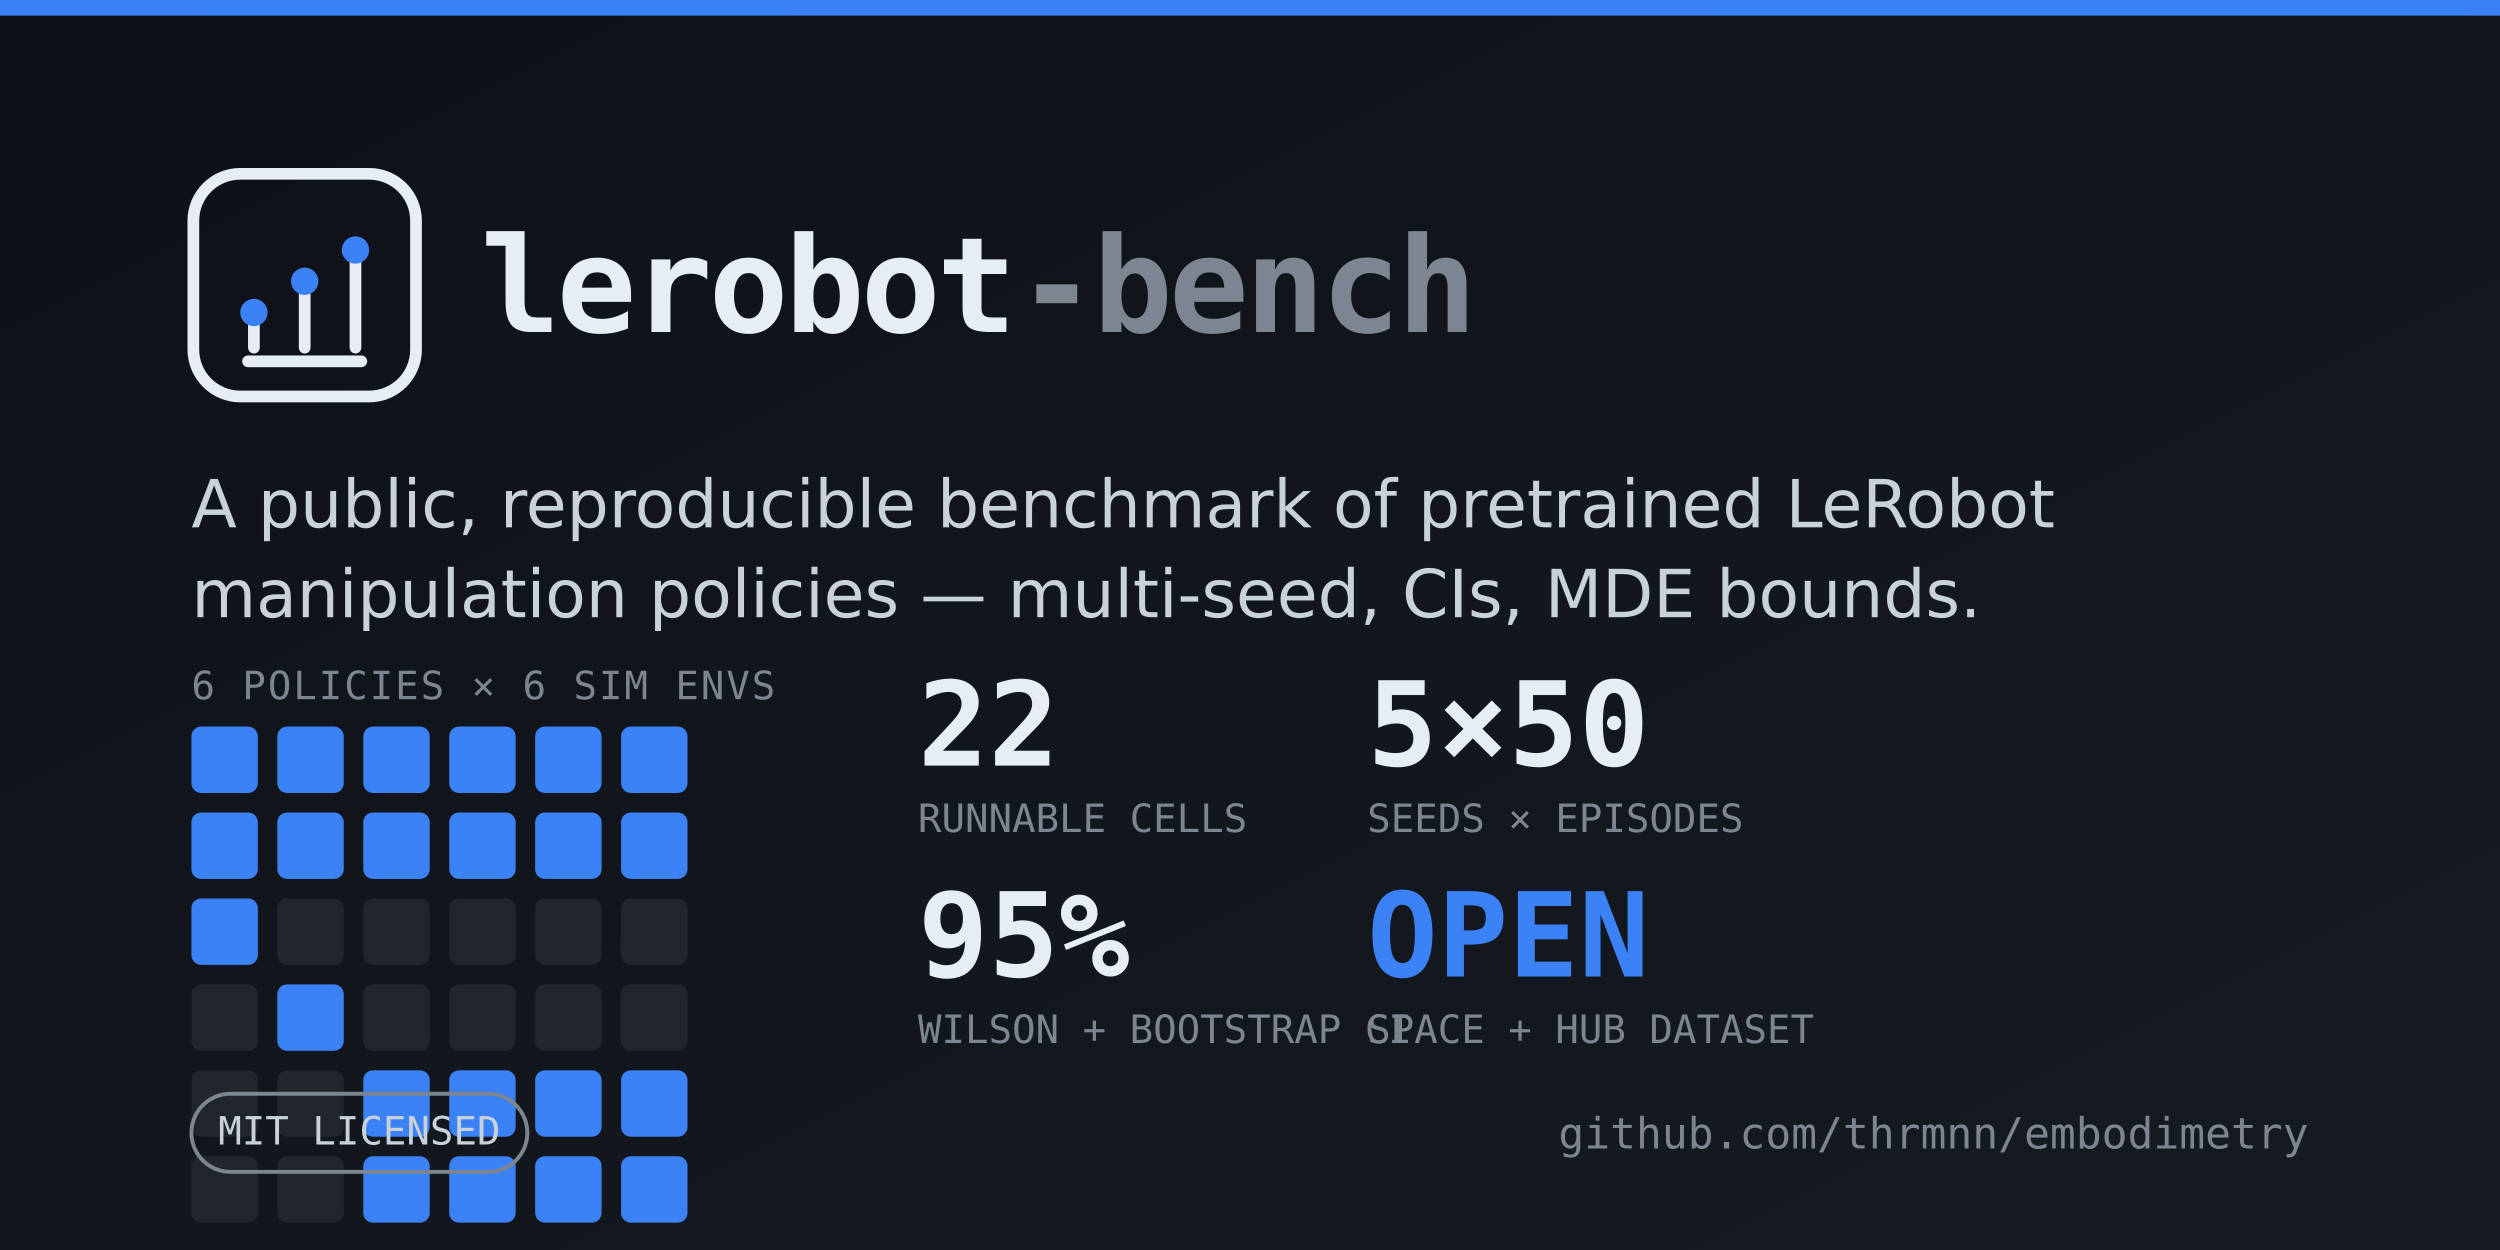
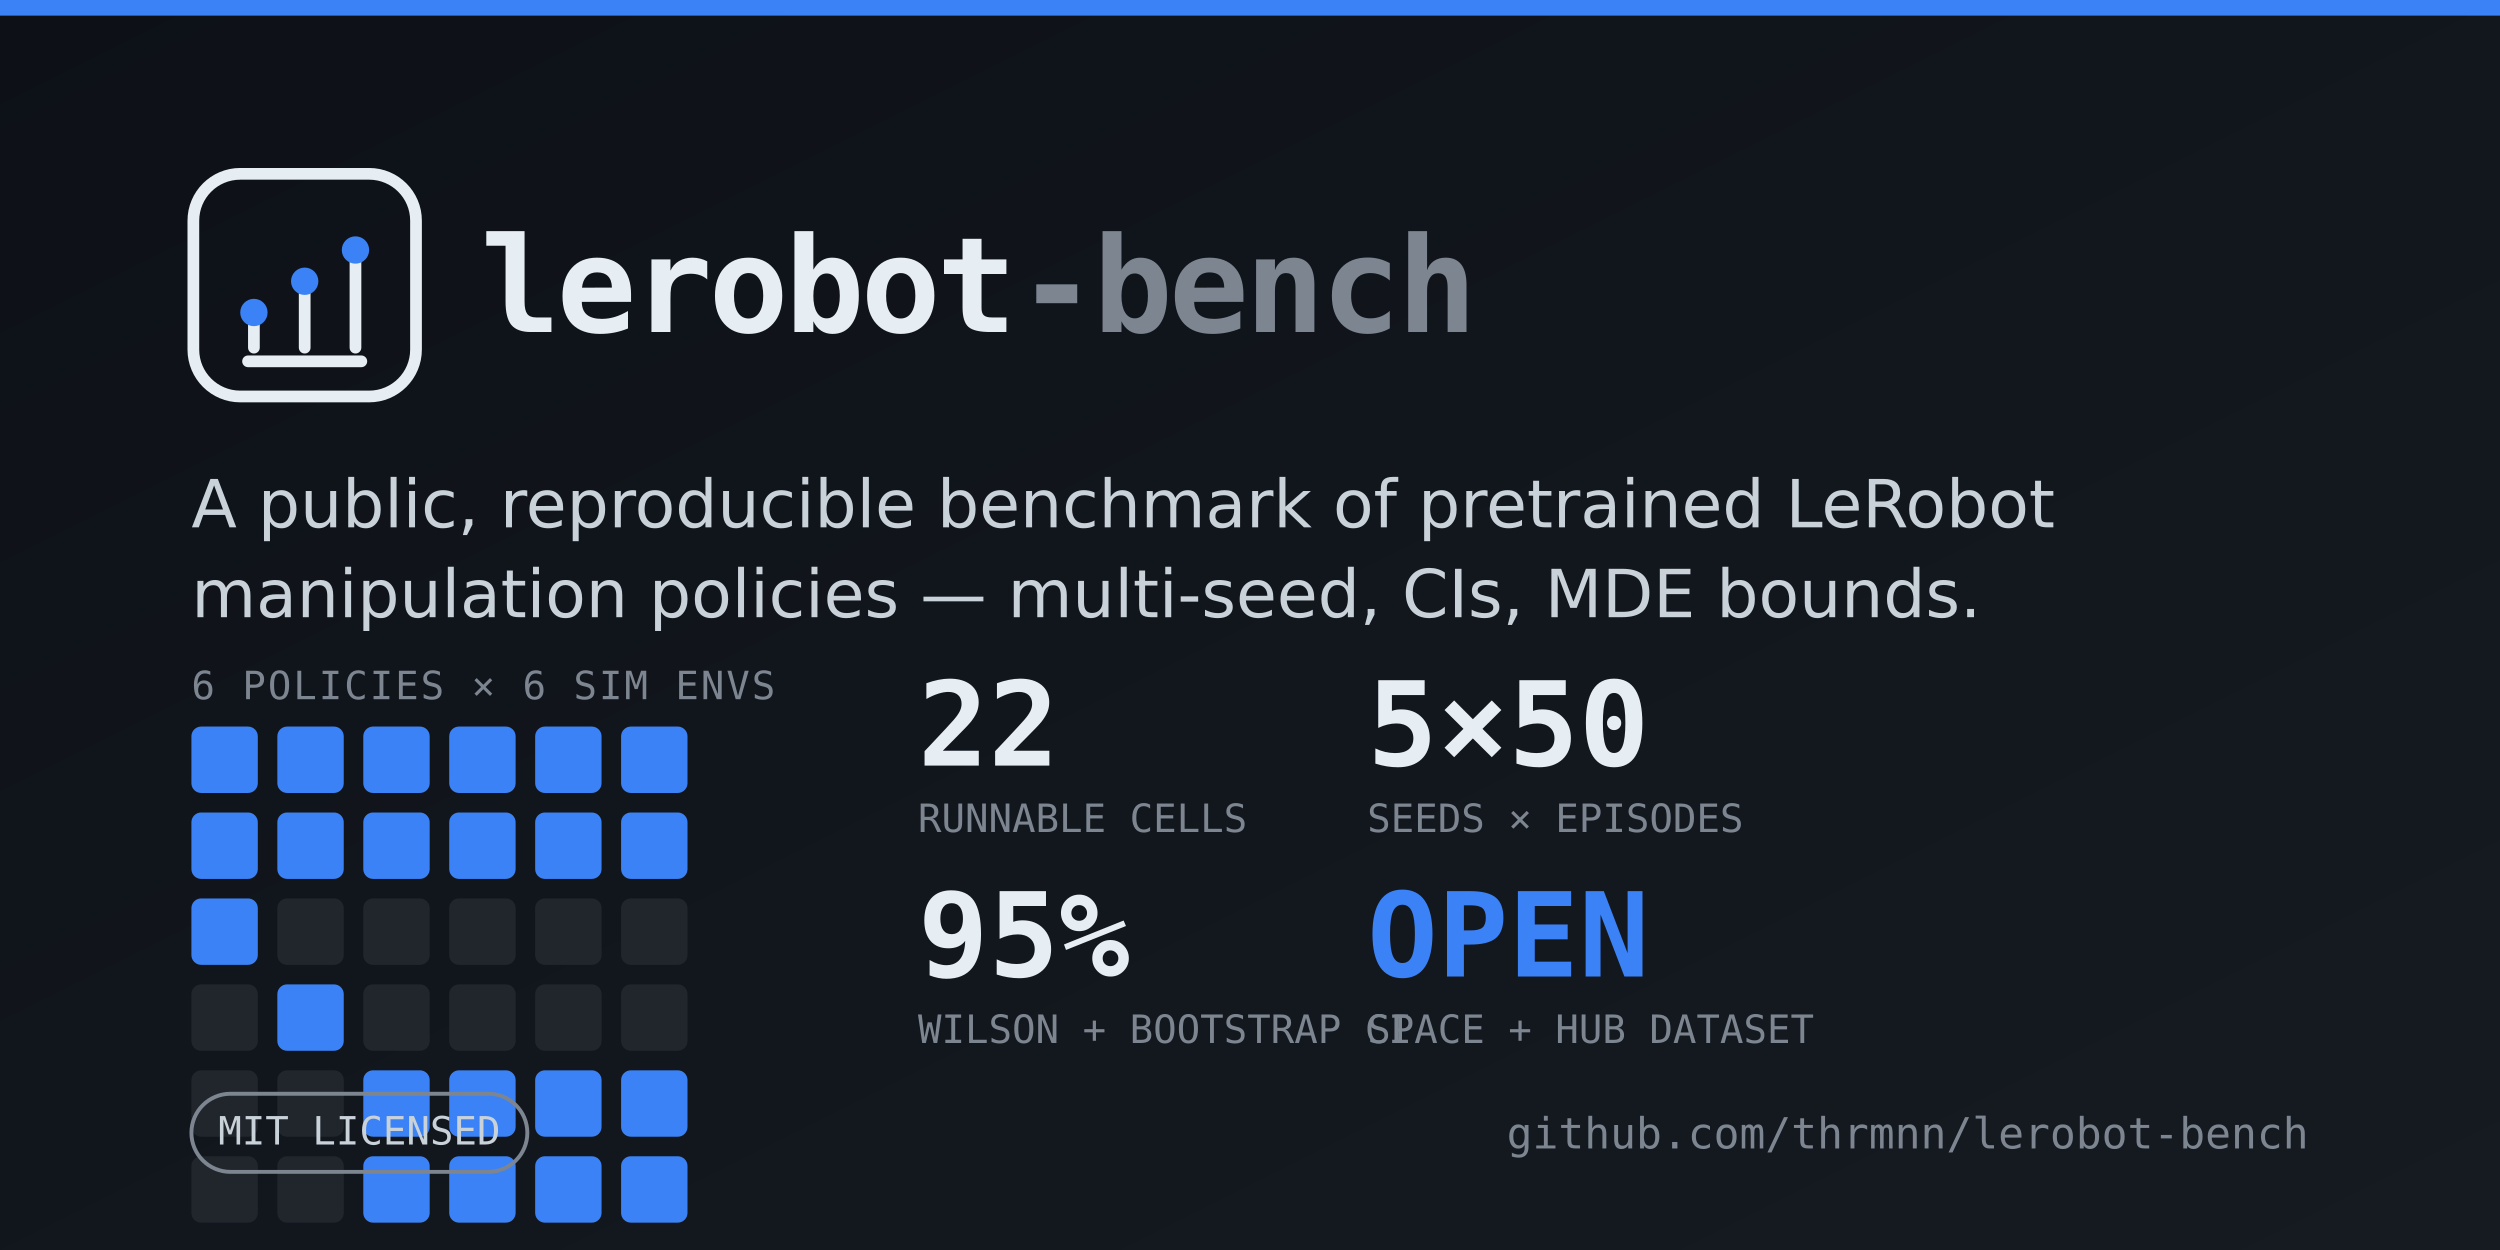
<svg xmlns="http://www.w3.org/2000/svg" width="1280" height="640" viewBox="0 0 1280 640" role="img" aria-label="embodimetry social preview">
  <defs>
    <linearGradient id="bg" x1="0" y1="0" x2="1" y2="1">
      <stop offset="0" stop-color="#0d1117" />
      <stop offset="1" stop-color="#161b22" />
    </linearGradient>
  </defs>
  <rect width="1280" height="640" fill="url(#bg)" />
  <rect x="0" y="0" width="1280" height="8" fill="#3b82f6" />
  <g transform="translate(96,86)" stroke="#e6edf3" fill="none" stroke-width="6" stroke-linecap="round" stroke-linejoin="round">
    <rect x="3" y="3" width="114" height="114" rx="24" />
    <line x1="34" y1="92" x2="34" y2="74" />
    <line x1="60" y1="92" x2="60" y2="58" />
    <line x1="86" y1="92" x2="86" y2="42" />
  </g>
  <g transform="translate(96,86)" fill="#3b82f6">
    <circle cx="34" cy="74" r="7" />
    <circle cx="60" cy="58" r="7" />
    <circle cx="86" cy="42" r="7" />
    <rect x="28" y="96" width="64" height="6" rx="3" fill="#e6edf3" />
  </g>
  <text x="246" y="170" font-family="'DejaVu Sans Mono',Menlo,Consolas,monospace" font-size="68" font-weight="700" fill="#e6edf3" letter-spacing="-2">lerobot<tspan fill="#7d8590">-bench</tspan>
  </text>
  <text x="98" y="270" font-family="'DejaVu Sans','Helvetica Neue',Arial,sans-serif" font-size="34" fill="#c9d1d9">A public, reproducible benchmark of pretrained LeRobot</text>
  <text x="98" y="316" font-family="'DejaVu Sans','Helvetica Neue',Arial,sans-serif" font-size="34" fill="#c9d1d9">manipulation policies — multi-seed, CIs, MDE bounds.</text>
  <g transform="translate(98,372)">
    <text x="0" y="-14" font-family="'DejaVu Sans Mono',Menlo,monospace" font-size="20" fill="#7d8590" letter-spacing="1">6 POLICIES × 6 SIM ENVS</text>
    <g>
      <rect x="0" y="0" width="34" height="34" rx="5" fill="#3b82f6" />
      <rect x="44" y="0" width="34" height="34" rx="5" fill="#3b82f6" />
      <rect x="88" y="0" width="34" height="34" rx="5" fill="#3b82f6" />
      <rect x="132" y="0" width="34" height="34" rx="5" fill="#3b82f6" />
      <rect x="176" y="0" width="34" height="34" rx="5" fill="#3b82f6" />
      <rect x="220" y="0" width="34" height="34" rx="5" fill="#3b82f6" />
      <rect x="0" y="44" width="34" height="34" rx="5" fill="#3b82f6" />
      <rect x="44" y="44" width="34" height="34" rx="5" fill="#3b82f6" />
      <rect x="88" y="44" width="34" height="34" rx="5" fill="#3b82f6" />
      <rect x="132" y="44" width="34" height="34" rx="5" fill="#3b82f6" />
      <rect x="176" y="44" width="34" height="34" rx="5" fill="#3b82f6" />
      <rect x="220" y="44" width="34" height="34" rx="5" fill="#3b82f6" />
      <rect x="0" y="88" width="34" height="34" rx="5" fill="#3b82f6" />
      <rect x="44" y="88" width="34" height="34" rx="5" fill="#21262d" />
      <rect x="88" y="88" width="34" height="34" rx="5" fill="#21262d" />
      <rect x="132" y="88" width="34" height="34" rx="5" fill="#21262d" />
      <rect x="176" y="88" width="34" height="34" rx="5" fill="#21262d" />
      <rect x="220" y="88" width="34" height="34" rx="5" fill="#21262d" />
      <rect x="0" y="132" width="34" height="34" rx="5" fill="#21262d" />
      <rect x="44" y="132" width="34" height="34" rx="5" fill="#3b82f6" />
      <rect x="88" y="132" width="34" height="34" rx="5" fill="#21262d" />
      <rect x="132" y="132" width="34" height="34" rx="5" fill="#21262d" />
      <rect x="176" y="132" width="34" height="34" rx="5" fill="#21262d" />
      <rect x="220" y="132" width="34" height="34" rx="5" fill="#21262d" />
      <rect x="0" y="176" width="34" height="34" rx="5" fill="#21262d" />
      <rect x="44" y="176" width="34" height="34" rx="5" fill="#21262d" />
      <rect x="88" y="176" width="34" height="34" rx="5" fill="#3b82f6" />
      <rect x="132" y="176" width="34" height="34" rx="5" fill="#3b82f6" />
      <rect x="176" y="176" width="34" height="34" rx="5" fill="#3b82f6" />
      <rect x="220" y="176" width="34" height="34" rx="5" fill="#3b82f6" />
      <rect x="0" y="220" width="34" height="34" rx="5" fill="#21262d" />
      <rect x="44" y="220" width="34" height="34" rx="5" fill="#21262d" />
      <rect x="88" y="220" width="34" height="34" rx="5" fill="#3b82f6" />
      <rect x="132" y="220" width="34" height="34" rx="5" fill="#3b82f6" />
      <rect x="176" y="220" width="34" height="34" rx="5" fill="#3b82f6" />
      <rect x="220" y="220" width="34" height="34" rx="5" fill="#3b82f6" />
    </g>
  </g>
  <g font-family="'DejaVu Sans Mono',Menlo,monospace">
    <text x="470" y="392" font-size="60" font-weight="700" fill="#e6edf3">22</text>
    <text x="470" y="426" font-size="20" fill="#7d8590">RUNNABLE CELLS</text>
    <text x="700" y="392" font-size="60" font-weight="700" fill="#e6edf3">5×50</text>
    <text x="700" y="426" font-size="20" fill="#7d8590">SEEDS × EPISODES</text>
    <text x="470" y="500" font-size="60" font-weight="700" fill="#e6edf3">95%</text>
    <text x="470" y="534" font-size="20" fill="#7d8590">WILSON + BOOTSTRAP CI</text>
    <text x="700" y="500" font-size="60" font-weight="700" fill="#3b82f6">OPEN</text>
    <text x="700" y="534" font-size="20" fill="#7d8590">SPACE + HUB DATASET</text>
  </g>
  <g transform="translate(98,560)">
    <rect x="0" y="0" width="172" height="40" rx="20" fill="none" stroke="#7d8590" stroke-width="2" />
    <text x="86" y="26" text-anchor="middle" font-family="'DejaVu Sans Mono',Menlo,monospace" font-size="20" fill="#c9d1d9">MIT LICENSED</text>
  </g>
-   <text x="1182" y="588" text-anchor="end" font-family="'DejaVu Sans Mono',Menlo,monospace" font-size="22" fill="#7d8590">github.com/thrmnn/embodimetry</text>
+   <text x="1182" y="588" text-anchor="end" font-family="'DejaVu Sans Mono',Menlo,monospace" font-size="22" fill="#7d8590">github.com/thrmnn/lerobot-bench</text>
</svg>
